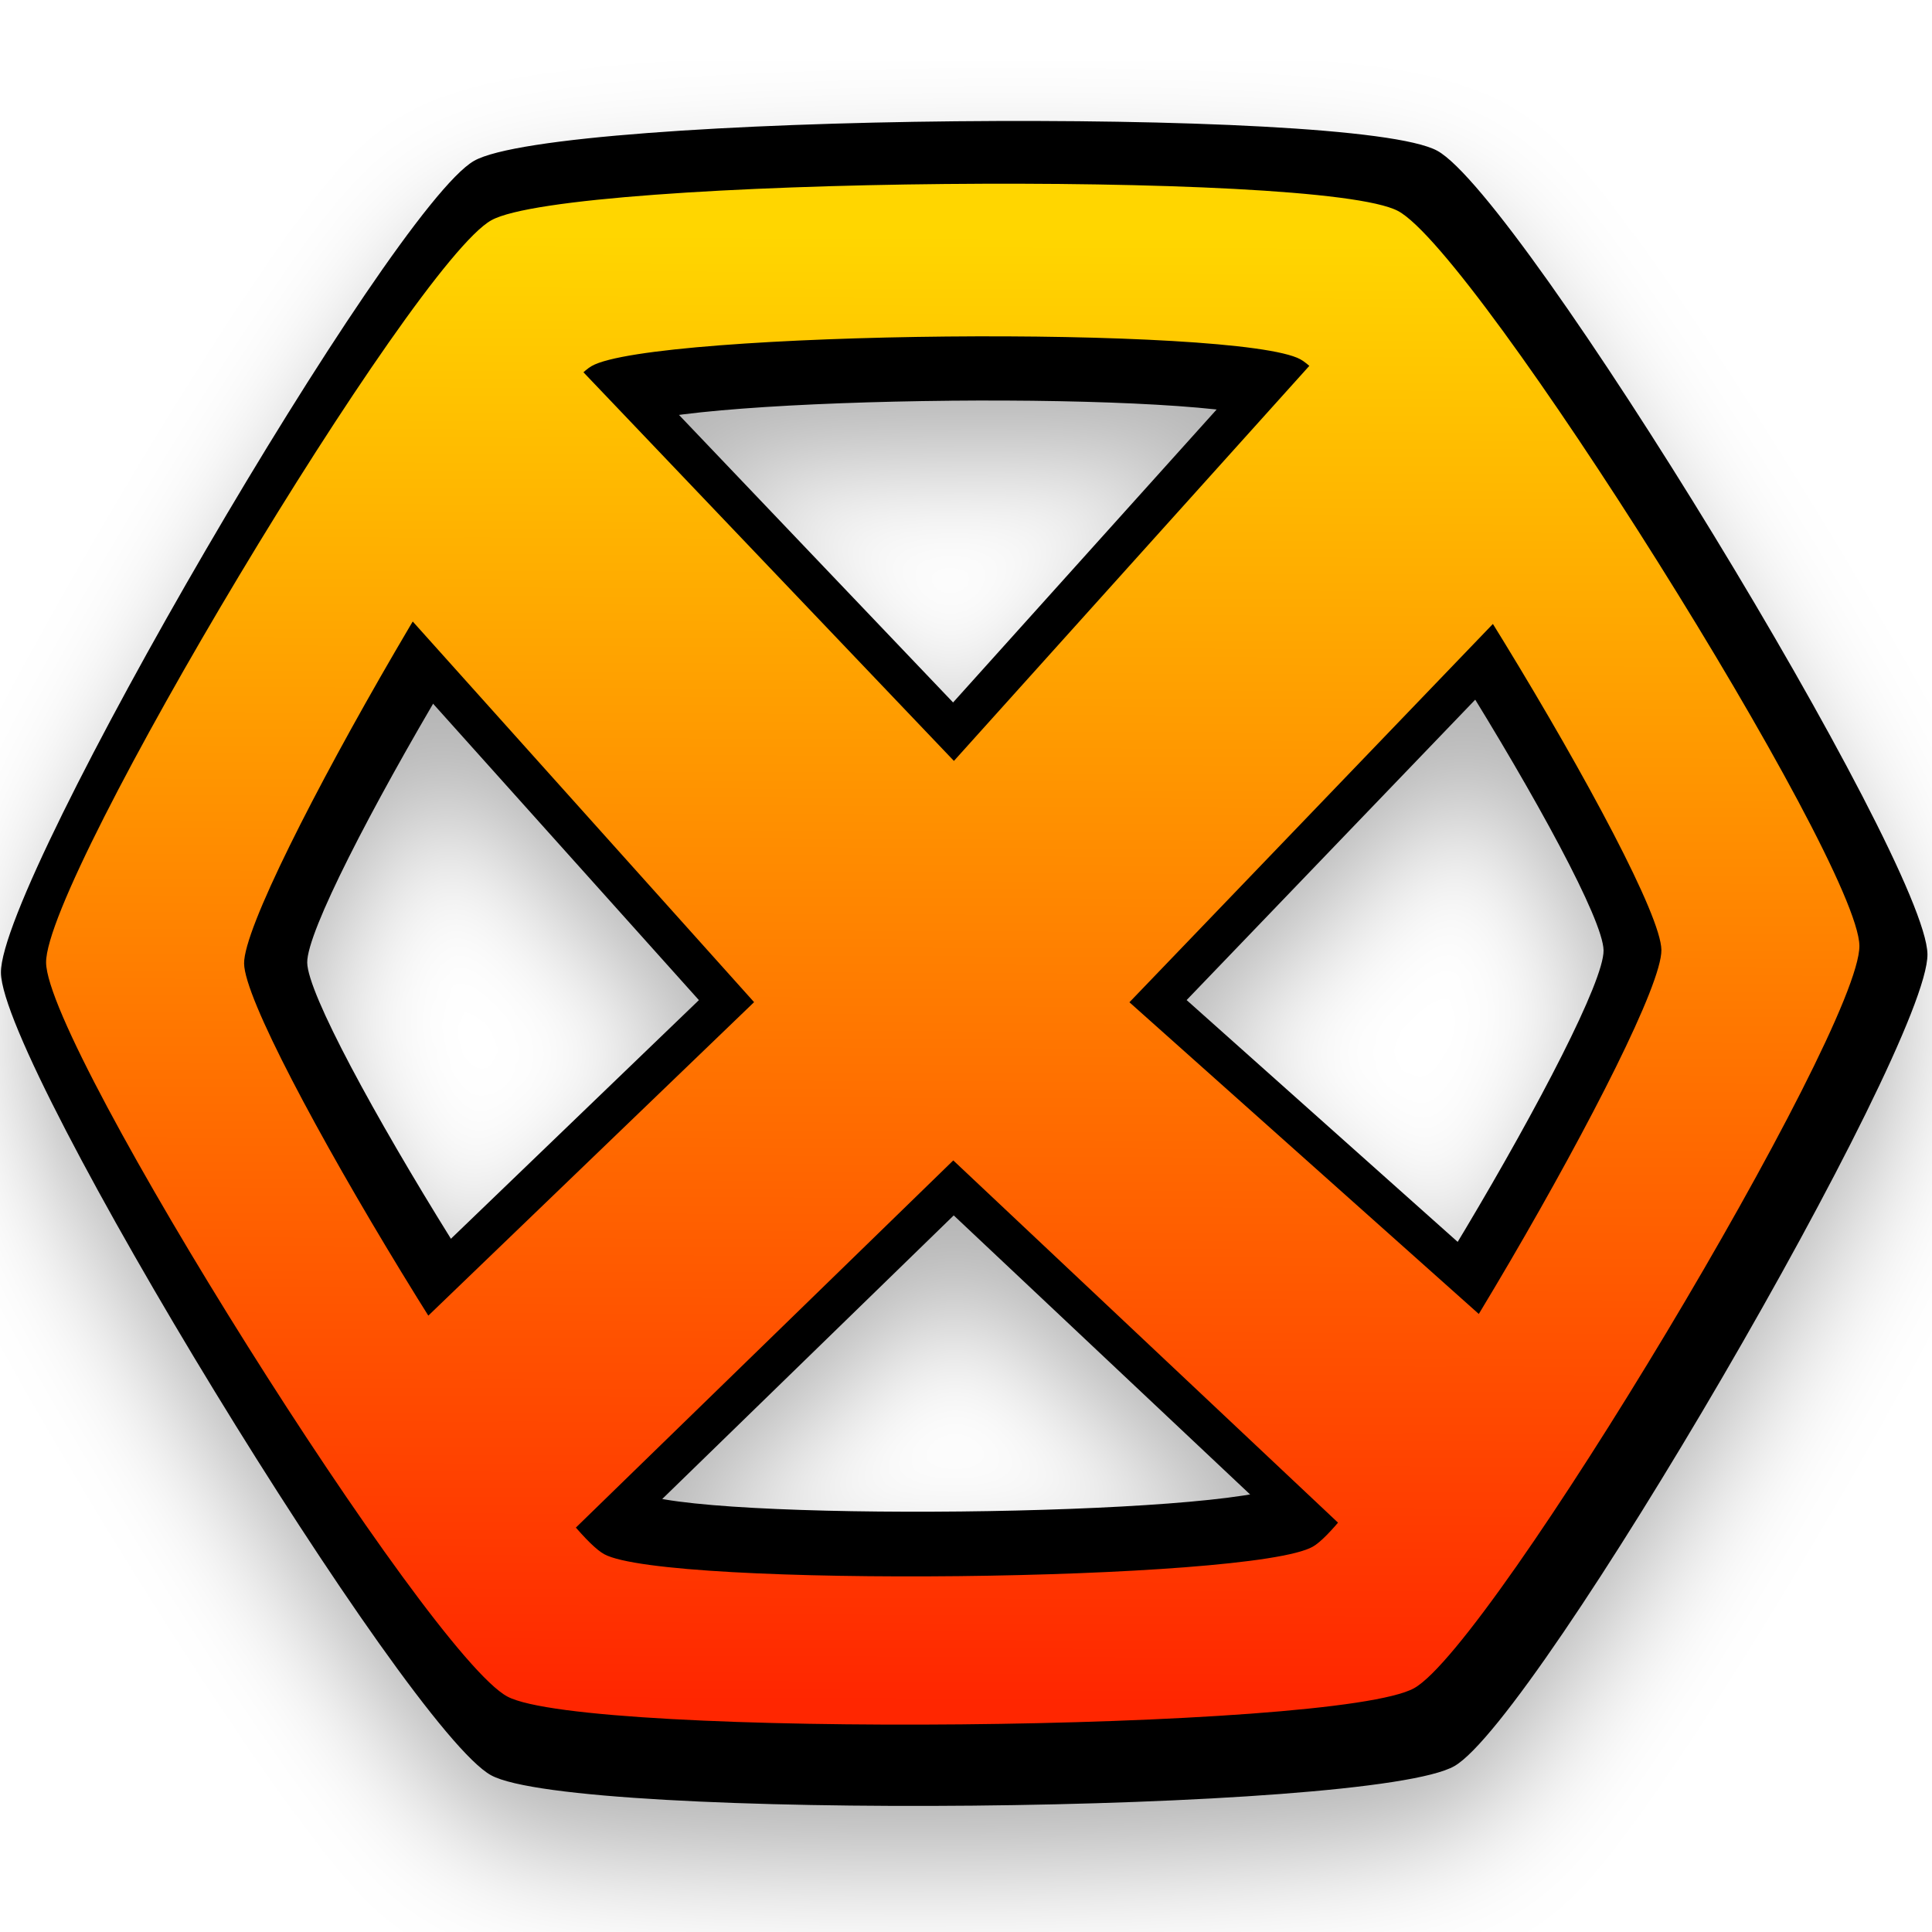
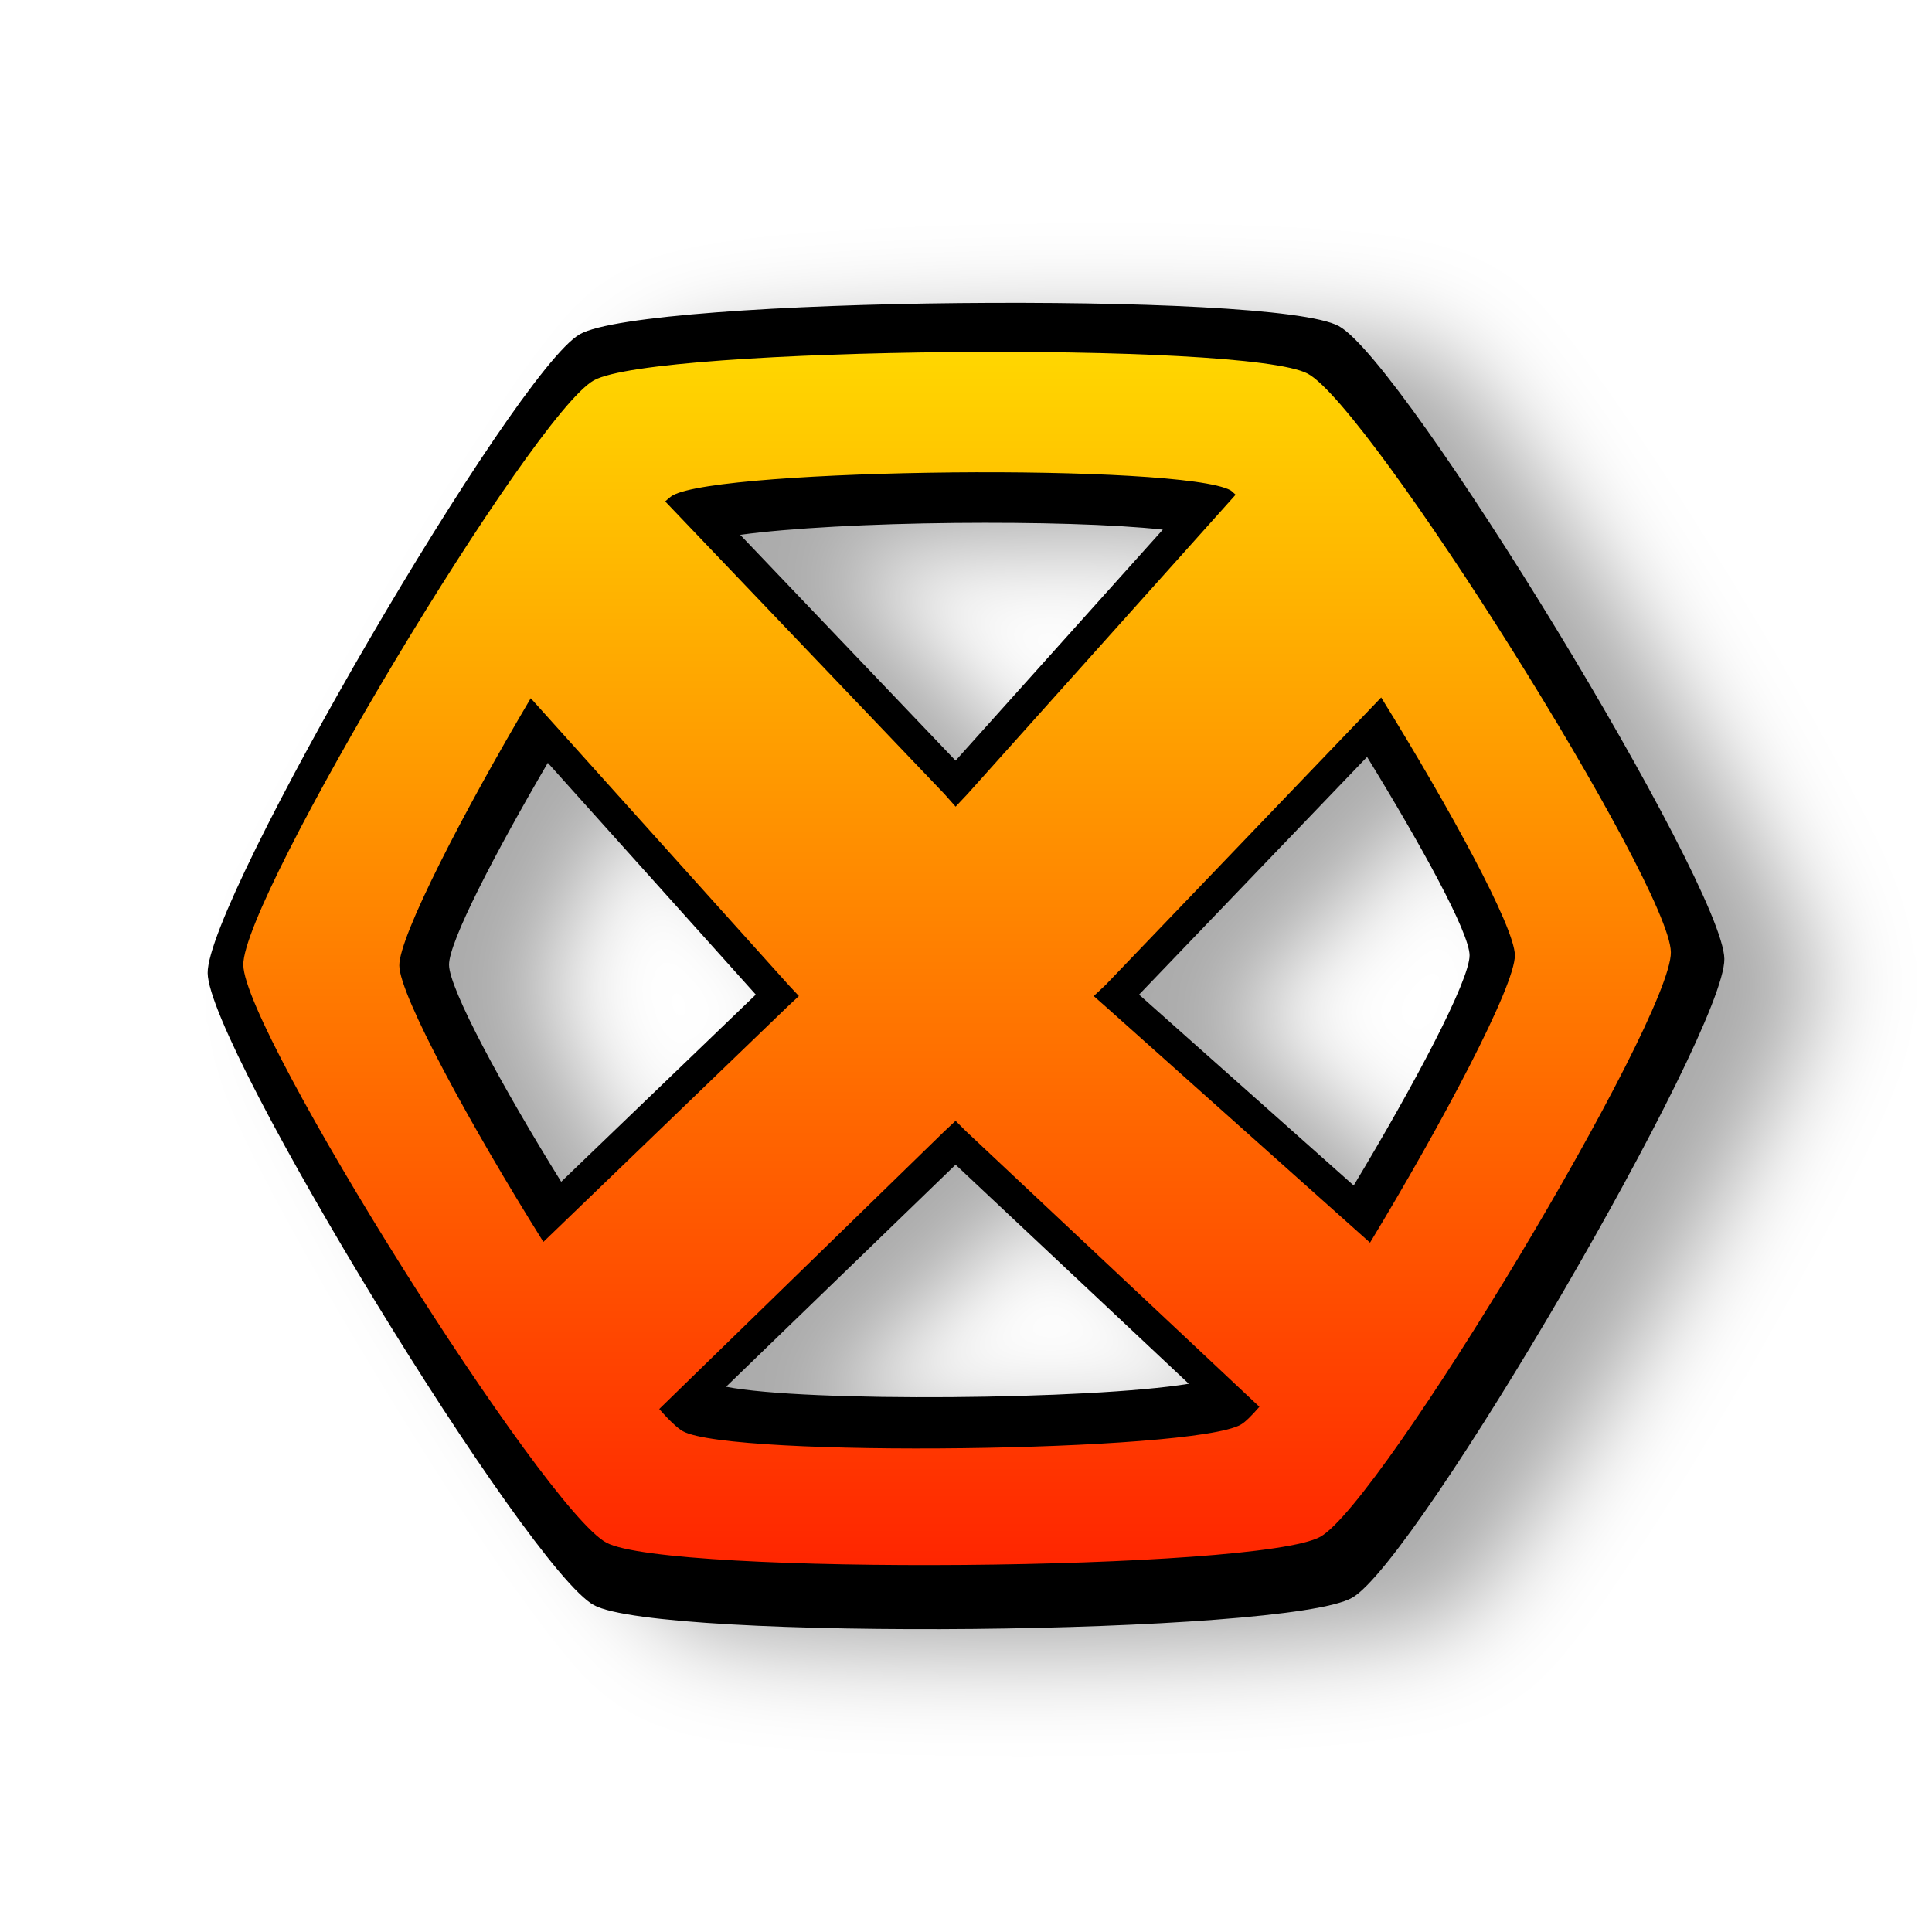
- <svg xmlns="http://www.w3.org/2000/svg" xmlns:xlink="http://www.w3.org/1999/xlink" version="1.0" id="svg2" height="64" width="64">
-   <defs id="defs4">
-     <linearGradient id="linearGradient2289">
-       <stop style="stop-color:#ff2600;stop-opacity:1;" offset="0" id="stop2291" />
-       <stop style="stop-color:#ffd600;stop-opacity:1;" offset="1" id="stop2293" />
+ <svg xmlns="http://www.w3.org/2000/svg" xmlns:xlink="http://www.w3.org/1999/xlink" height="81.286" width="81.286">
+   <defs>
+     <linearGradient id="hexchatGradient" x1="0" y1="1" x2="0" y2="0">
+       <stop id="hgRedStop" offset="0" style="stop-color: #FF2600; stop-opacity: 1;" />
+       <stop id="hgYellowStop" offset="1" style="stop-color: #FFD600; stop-opacity: 1;" />
    </linearGradient>
-     <linearGradient xlink:href="#linearGradient2289" id="linearGradient1335" gradientUnits="userSpaceOnUse" gradientTransform="matrix(0.545166,0,0,0.544959,0.186963,35.29511)" x1="16.889" y1="77.797" x2="72.349" y2="20.593" />
-     <linearGradient xlink:href="#linearGradient2289" id="linearGradient1337" gradientUnits="userSpaceOnUse" gradientTransform="matrix(0.545166,0,0,0.544959,0.186963,35.29511)" x1="16.889" y1="77.797" x2="16.889" y2="19.001" />
-     <linearGradient xlink:href="#linearGradient2289" id="linearGradient1317" gradientUnits="userSpaceOnUse" gradientTransform="matrix(0.735969,0,0,0.735801,-2.052758,-16.66733)" x1="16.889" y1="77.797" x2="72.349" y2="20.593" />
-     <linearGradient xlink:href="#linearGradient2289" id="linearGradient1319" gradientUnits="userSpaceOnUse" gradientTransform="matrix(0.735969,0,0,0.735801,-2.052758,-16.66733)" x1="16.889" y1="77.797" x2="16.889" y2="19.001" />
-     <linearGradient xlink:href="#linearGradient2289" id="linearGradient1320" gradientUnits="userSpaceOnUse" gradientTransform="matrix(0.735969,0,0,0.735801,-2.172329,-1.111016)" x1="16.889" y1="77.797" x2="72.349" y2="20.593" />
-     <linearGradient xlink:href="#linearGradient2289" id="linearGradient1322" gradientUnits="userSpaceOnUse" gradientTransform="matrix(0.735969,0,0,0.735801,-2.172329,-1.111016)" x1="16.889" y1="77.797" x2="16.889" y2="19.001" />
-     <linearGradient xlink:href="#linearGradient2289" id="linearGradient2997" gradientUnits="userSpaceOnUse" gradientTransform="matrix(0.735969,0,0,0.735801,-160.1066,-7.191406)" x1="130.267" y1="78.743" x2="129.208" y2="25.771" />
-     <linearGradient xlink:href="#linearGradient2289" id="linearGradient3011" x1="34.622" y1="53.509" x2="34.467" y2="5.489" gradientUnits="userSpaceOnUse" />
-     <linearGradient xlink:href="#linearGradient2289" id="linearGradient3030" gradientUnits="userSpaceOnUse" x1="34.622" y1="53.509" x2="34.467" y2="5.489" />
-     <linearGradient xlink:href="#linearGradient2289" id="linearGradient3070" gradientUnits="userSpaceOnUse" x1="34.622" y1="53.509" x2="34.467" y2="5.489" gradientTransform="matrix(0.9989493,0,0,0.9754913,-3.182906,4.465557)" />
-     <filter id="filter3281" style="color-interpolation-filters:sRGB;">
-       <feFlood id="feFlood3283" flood-opacity="0.33" flood-color="rgb(0,0,0)" result="flood" />
-       <feComposite id="feComposite3285" in2="SourceGraphic" in="flood" operator="in" result="composite1" />
-       <feGaussianBlur id="feGaussianBlur3287" in="composite" stdDeviation="2" result="blur" />
-       <feOffset id="feOffset3289" dx="4" dy="1" result="offset" />
-       <feComposite id="feComposite3291" in2="offset" in="SourceGraphic" operator="over" result="composite2" />
-     </filter>
-     <filter id="filter3293" style="color-interpolation-filters:sRGB;">
-       <feFlood id="feFlood3295" flood-opacity="0.33" flood-color="rgb(0,0,0)" result="flood" />
-       <feComposite id="feComposite3297" in2="SourceGraphic" in="flood" operator="in" result="composite1" />
-       <feGaussianBlur id="feGaussianBlur3299" in="composite" stdDeviation="2" result="blur" />
-       <feOffset id="feOffset3301" dx="4" dy="1" result="offset" />
-       <feComposite id="feComposite3303" in2="offset" in="SourceGraphic" operator="over" result="composite2" />
-     </filter>
-     <linearGradient xlink:href="#linearGradient2289" id="linearGradient4089" x1="99.349" y1="59.934" x2="100.409" y2="10.613" gradientUnits="userSpaceOnUse" />
-     <linearGradient xlink:href="#linearGradient2289" id="linearGradient4093" gradientUnits="userSpaceOnUse" x1="99.349" y1="59.934" x2="100.409" y2="10.613" />
-     <linearGradient xlink:href="#linearGradient2289" id="linearGradient4096" gradientUnits="userSpaceOnUse" x1="99.349" y1="59.934" x2="100.409" y2="10.613" />
-     <linearGradient xlink:href="#linearGradient2289" id="linearGradient4098" gradientUnits="userSpaceOnUse" x1="99.349" y1="59.934" x2="100.409" y2="10.613" gradientTransform="translate(-70.00357,-2.298097)" />
-     <linearGradient xlink:href="#linearGradient2289-4" id="linearGradient4101" gradientUnits="userSpaceOnUse" gradientTransform="matrix(0.9496921,0,0,0.8932681,1.671696,2.702564)" x1="31.373" y1="60.112" x2="31.559" y2="5.69" />
-     <filter id="filter4111" style="color-interpolation-filters:sRGB;">
-       <feFlood id="feFlood4113" flood-opacity="0.33" flood-color="rgb(0,0,0)" result="flood" />
-       <feComposite id="feComposite4115" in2="SourceGraphic" in="flood" operator="in" result="composite1" />
-       <feGaussianBlur id="feGaussianBlur4117" in="composite" stdDeviation="2" result="blur" />
-       <feOffset id="feOffset4119" dx="4" dy="1" result="offset" />
-       <feComposite id="feComposite4121" in2="offset" in="SourceGraphic" operator="over" result="composite2" />
-     </filter>
-     <filter id="filter4123" style="color-interpolation-filters:sRGB;">
-       <feFlood id="feFlood4125" flood-opacity="0.33" flood-color="rgb(0,0,0)" result="flood" />
-       <feComposite id="feComposite4127" in2="SourceGraphic" in="flood" operator="in" result="composite1" />
-       <feGaussianBlur id="feGaussianBlur4129" in="composite" stdDeviation="2" result="blur" />
-       <feOffset id="feOffset4131" dx="4" dy="1" result="offset" />
-       <feComposite id="feComposite4133" in2="offset" in="SourceGraphic" operator="over" result="composite2" />
-     </filter>
-     <linearGradient y2="19.001" x2="16.889" y1="77.797" x1="16.889" gradientTransform="matrix(0.735969,0,0,0.735801,-2.172329,-1.111016)" gradientUnits="userSpaceOnUse" id="linearGradient1330" xlink:href="#linearGradient2289-4" />
-     <linearGradient y2="20.593" x2="72.349" y1="77.797" x1="16.889" gradientTransform="matrix(0.735969,0,0,0.735801,-2.172329,-1.111016)" gradientUnits="userSpaceOnUse" id="linearGradient1328" xlink:href="#linearGradient2289-4" />
-     <linearGradient y2="19.001" x2="16.889" y1="77.797" x1="16.889" gradientTransform="matrix(0.735969,0,0,0.735801,-2.172329,-1.111016)" gradientUnits="userSpaceOnUse" id="linearGradient1322-5" xlink:href="#linearGradient2289-4" />
-     <linearGradient y2="20.593" x2="72.349" y1="77.797" x1="16.889" gradientTransform="matrix(0.735969,0,0,0.735801,-2.172329,-1.111016)" gradientUnits="userSpaceOnUse" id="linearGradient1320-4" xlink:href="#linearGradient2289-4" />
-     <linearGradient y2="19.001" x2="16.889" y1="77.797" x1="16.889" gradientTransform="matrix(0.735969,0,0,0.735801,-2.052758,-16.66733)" gradientUnits="userSpaceOnUse" id="linearGradient1319-2" xlink:href="#linearGradient2289-4" />
-     <linearGradient y2="20.593" x2="72.349" y1="77.797" x1="16.889" gradientTransform="matrix(0.735969,0,0,0.735801,-2.052758,-16.66733)" gradientUnits="userSpaceOnUse" id="linearGradient1317-8" xlink:href="#linearGradient2289-4" />
-     <linearGradient y2="19.001" x2="16.889" y1="77.797" x1="16.889" gradientTransform="matrix(0.545166,0,0,0.544959,0.186963,35.29511)" gradientUnits="userSpaceOnUse" id="linearGradient1337-8" xlink:href="#linearGradient2289-4" />
-     <linearGradient y2="20.593" x2="72.349" y1="77.797" x1="16.889" gradientTransform="matrix(0.545166,0,0,0.544959,0.186963,35.29511)" gradientUnits="userSpaceOnUse" id="linearGradient1335-4" xlink:href="#linearGradient2289-4" />
-     <linearGradient id="linearGradient2289-4">
-       <stop id="stop2291-0" offset="0" style="stop-color:#ff2600;stop-opacity:1;" />
-       <stop id="stop2293-9" offset="1" style="stop-color:#ffd600;stop-opacity:1;" />
-     </linearGradient>
-     <linearGradient xlink:href="#linearGradient2289-4" id="linearGradient3133" gradientUnits="userSpaceOnUse" gradientTransform="matrix(0.5144562,0,0,0.5385659,7.347735,6.945013)" x1="46.882" y1="91.825" x2="47.225" y2="1.56" />
-     <linearGradient xlink:href="#linearGradient2289-4" id="linearGradient3136" gradientUnits="userSpaceOnUse" gradientTransform="matrix(0.5144562,0,0,0.5385659,-120.3871,-29.36044)" x1="16.889" y1="77.797" x2="72.349" y2="20.593" />
-     <filter id="filter3138" style="color-interpolation-filters:sRGB;">
-       <feFlood id="feFlood3140" flood-opacity="0.33" flood-color="rgb(0,0,0)" result="flood" />
-       <feComposite id="feComposite3142" in2="SourceGraphic" in="flood" operator="in" result="composite1" />
-       <feGaussianBlur id="feGaussianBlur3144" in="composite" stdDeviation="2" result="blur" />
-       <feOffset id="feOffset3146" dx="4" dy="1" result="offset" />
-       <feComposite id="feComposite3148" in2="offset" in="SourceGraphic" operator="over" result="composite2" />
-     </filter>
-     <filter id="filter3670" style="color-interpolation-filters:sRGB;">
-       <feFlood id="feFlood3672" flood-opacity="0.2" flood-color="rgb(0,0,0)" result="flood" />
-       <feComposite id="feComposite3674" in2="SourceGraphic" in="flood" operator="in" result="composite1" />
-       <feGaussianBlur id="feGaussianBlur3676" in="composite" stdDeviation="1.5" result="blur" />
-       <feOffset id="feOffset3678" dx="0" dy="4" result="offset" />
-       <feComposite id="feComposite3680" in2="offset" in="SourceGraphic" operator="over" result="fbSourceGraphic" />
-       <feColorMatrix result="fbSourceGraphicAlpha" in="fbSourceGraphic" values="0 0 0 -1 0 0 0 0 -1 0 0 0 0 -1 0 0 0 0 1 0" id="feColorMatrix3682" />
-       <feFlood id="feFlood3684" flood-opacity="0.2" flood-color="rgb(0,0,0)" result="flood" in="fbSourceGraphic" />
-       <feComposite id="feComposite3686" in2="fbSourceGraphic" in="flood" operator="in" result="composite1" />
-       <feGaussianBlur id="feGaussianBlur3688" in="composite" stdDeviation="1.5" result="blur" />
-       <feOffset id="feOffset3690" dx="0" dy="2" result="offset" />
-       <feComposite id="feComposite3692" in2="offset" in="fbSourceGraphic" operator="over" result="fbSourceGraphic" />
-       <feColorMatrix result="fbSourceGraphicAlpha" in="fbSourceGraphic" values="0 0 0 -1 0 0 0 0 -1 0 0 0 0 -1 0 0 0 0 1 0" id="feColorMatrix3706" />
-       <feFlood id="feFlood3708" flood-opacity="0.2" flood-color="rgb(255,255,255)" result="flood" in="fbSourceGraphic" />
-       <feComposite id="feComposite3710" in2="fbSourceGraphic" in="flood" operator="in" result="composite1" />
-       <feGaussianBlur id="feGaussianBlur3712" in="composite" stdDeviation="1" result="blur" />
-       <feOffset id="feOffset3714" dx="0" dy="1" result="offset" />
-       <feComposite id="feComposite3716" in2="offset" in="fbSourceGraphic" operator="over" result="fbSourceGraphic" />
-       <feColorMatrix result="fbSourceGraphicAlpha" in="fbSourceGraphic" values="0 0 0 -1 0 0 0 0 -1 0 0 0 0 -1 0 0 0 0 1 0" id="feColorMatrix3123" />
-       <feFlood id="feFlood3125" flood-opacity="0.2" flood-color="rgb(0,0,0)" result="flood" in="fbSourceGraphic" />
-       <feComposite id="feComposite3127" in2="fbSourceGraphic" in="flood" operator="in" result="composite1" />
-       <feGaussianBlur id="feGaussianBlur3129" in="composite" stdDeviation="1" result="blur" />
-       <feOffset id="feOffset3131" dx="0" dy="2" result="offset" />
-       <feComposite id="feComposite3133" in2="offset" in="fbSourceGraphic" operator="over" result="composite2" />
-     </filter>
-     <filter id="filter3135" style="color-interpolation-filters:sRGB;">
-       <feFlood id="feFlood3137" flood-opacity="0.2" flood-color="rgb(0,0,0)" result="flood" />
-       <feComposite id="feComposite3139" in2="SourceGraphic" in="flood" operator="in" result="composite1" />
-       <feGaussianBlur id="feGaussianBlur3141" in="composite" stdDeviation="1" result="blur" />
-       <feOffset id="feOffset3143" dx="0" dy="1" result="offset" />
-       <feComposite id="feComposite3145" in2="offset" in="SourceGraphic" operator="over" result="composite2" />
-     </filter>
-     <filter id="filter3183" style="color-interpolation-filters:sRGB;">
-       <feFlood id="feFlood3185" flood-opacity="0.3" flood-color="rgb(0,0,0)" result="flood" />
-       <feComposite id="feComposite3187" in2="SourceGraphic" in="flood" operator="in" result="composite1" />
-       <feGaussianBlur id="feGaussianBlur3189" in="composite" stdDeviation="2" result="blur" />
-       <feOffset id="feOffset3191" dx="0" dy="2" result="offset" />
-       <feComposite id="feComposite3193" in2="offset" in="SourceGraphic" operator="over" result="composite2" />
+     <filter id="dropshadow">
+       <feGaussianBlur stdDeviation="1.974" id="dropshadowGaussian" />
    </filter>
  </defs>
-   <g id="layer1">
-     <g id="g3663" style="filter:url(#filter3183)">
-       <path style="fill:#000000;fill-opacity:1;" d="m 31.405,8.746 c -6.272,0.058 -12.553,0.432 -13.735,1.076 C 15.305,11.11 4.151,29.329 4.178,31.86 c 0.028,2.531 11.587,20.544 13.98,21.787 2.393,1.243 25.106,1.038 27.471,-0.25 C 47.994,52.109 59.148,33.89 59.12,31.359 59.092,28.828 47.533,10.79 45.14,9.547 43.944,8.925 37.677,8.688 31.405,8.746 z m 0.054,4.528 c 4.904,-0.047 9.787,0.175 10.722,0.675 1.871,1 10.918,15.499 10.939,17.535 C 53.143,33.52 44.411,48.159 42.561,49.194 40.712,50.23 22.961,50.419 21.09,49.419 19.219,48.419 10.199,33.92 10.177,31.885 10.156,29.849 18.861,15.185 20.71,14.15 c 0.925,-0.518 5.845,-0.828 10.749,-0.875 z" id="path4107" />
-       <path transform="matrix(0.9789011,0,0,0.9896539,0.5262366,-1.315984)" style="fill:#000000;fill-opacity:1;" d="M 31.801,5.389 C 24.359,5.461 16.906,5.921 15.503,6.715 12.696,8.303 -0.539,30.767 -0.506,33.888 -0.473,37.009 13.243,59.22 16.082,60.753 18.921,62.286 45.874,62.033 48.68,60.445 51.486,58.857 64.721,36.392 64.688,33.271 64.655,30.151 50.939,7.909 48.1,6.376 46.68,5.609 39.243,5.317 31.801,5.389 z m 0.064,5.583 c 5.82,-0.058 11.613,0.216 12.723,0.833 2.22,1.233 12.955,19.111 12.981,21.621 0.026,2.51 -10.336,20.56 -12.53,21.837 -2.194,1.277 -23.259,1.511 -25.479,0.278 C 17.341,54.308 6.638,36.429 6.612,33.919 6.587,31.409 16.916,13.328 19.11,12.051 20.207,11.412 26.046,11.029 31.866,10.971 z" id="path4103" />
-       <path style="fill:url(#linearGradient3133);fill-opacity:1;fill-rule:evenodd;stroke:#000000;stroke-width:1.316;stroke-linecap:butt;stroke-linejoin:miter;stroke-miterlimit:4;stroke-opacity:1;stroke-dasharray:none;" d="m 10.724,18.286 7.624,-7.935 13.238,13.887 12.493,-13.887 8.577,7.935 -14.295,14.879 13.342,11.903 -6.671,6.943 L 31.586,39.351 18.574,52.01 11.677,45.086 24.066,33.164 10.724,18.286 z" id="path2297" />
-       <path id="path3305" d="M 31.294,6.095 C 24.437,6.16 17.569,6.577 16.277,7.296 13.691,8.733 1.496,29.064 1.527,31.888 1.557,34.713 14.195,54.815 16.811,56.202 19.427,57.59 44.259,57.36 46.845,55.923 49.43,54.486 61.625,34.155 61.595,31.33 61.564,28.506 48.926,8.376 46.311,6.989 45.003,6.295 38.151,6.03 31.294,6.095 z m 0.059,5.053 c 5.362,-0.052 10.7,0.196 11.723,0.754 2.045,1.116 11.936,17.296 11.96,19.568 0.024,2.272 -9.523,18.608 -11.545,19.764 -2.022,1.156 -21.43,1.367 -23.475,0.251 C 17.971,50.368 8.109,34.188 8.086,31.916 8.062,29.645 17.579,13.281 19.601,12.125 c 1.011,-0.578 6.39,-0.925 11.752,-0.977 z" style="fill:url(#linearGradient4101);fill-opacity:1;" />
-       <path id="path3077" d="M 14.64,55.683 C 9.697,47.361 2.895,35.734 2.942,35.687 c 0.031,-0.031 0.502,0.289 1.047,0.712 0.544,0.423 1.041,0.769 1.104,0.769 0.063,0 2.633,4.277 5.711,9.503 l 5.597,9.503 2.159,0.007 2.159,0.007 -0.344,-0.585 C 20.187,55.283 17.304,50.519 13.968,45.017 10.633,39.515 7.904,34.929 7.904,34.826 c 0,-0.104 0.246,-0.593 0.546,-1.087 0.3,-0.494 0.546,-0.942 0.546,-0.995 0,-0.053 -0.279,-0.097 -0.62,-0.097 -0.851,0 -1.095,-0.488 -1.095,-2.185 0,-1.907 -0.048,-1.868 2.305,-1.87 l 1.982,-0.002 1.052,-1.722 c 0.579,-0.947 1.052,-1.786 1.052,-1.864 0,-0.079 -0.83,-0.162 -1.844,-0.187 l -1.844,-0.044 4.481,-7.328 4.481,-7.328 12.467,-0.04 12.467,-0.04 0.518,0.855 0.518,0.855 2.336,0.043 2.336,0.043 2.743,4.521 c 1.508,2.487 4.136,6.819 5.839,9.627 1.703,2.808 3.158,5.106 3.232,5.106 0.257,0 0.132,-0.394 -0.411,-1.294 -0.3,-0.497 -0.545,-0.936 -0.545,-0.974 0,-0.039 0.311,-0.07 0.691,-0.07 0.575,0 0.699,-0.053 0.741,-0.318 0.036,-0.23 0.273,0.062 0.855,1.052 0.703,1.197 0.78,1.41 0.61,1.682 -0.107,0.171 -0.378,0.628 -0.602,1.013 l -0.407,0.702 0.534,0.857 c 0.294,0.472 0.536,0.95 0.537,1.064 0.002,0.113 -3.099,5.323 -6.89,11.576 l -6.893,11.37 -16.877,0 -16.877,0 -1.227,-2.066 z" style="fill:none;" />
-     </g>
-   </g>
+   <use xlink:href="#outline" x="4" y="1" style="filter:url(#dropshadow); opacity: 0.33;" />
+   <path style="fill: #000000; fill-opacity: 1;" d="m 40.362,12.752 c -7.285,0.071 -14.595,0.527 -15.969,1.312 -2.747,1.571 -15.689,23.786 -15.656,26.875 0.032,3.089 13.471,25.077 16.25,26.594 2.779,1.517 29.159,1.259 31.906,-0.312 2.747,-1.571 15.689,-23.786 15.656,-26.875 -0.032,-3.089 -13.44,-25.108 -16.219,-26.625 -1.39,-0.759 -8.683,-1.04 -15.969,-0.969 z m -0.188,9.25 c 3.387,-0.032 6.677,0.054 8.75,0.281 l -8.719,9.719 -9.062,-9.5 c 2.056,-0.283 5.521,-0.466 9.031,-0.5 z m 17.344,9.844 c 2.298,3.745 4.302,7.393 4.312,8.344 0.011,1.056 -2.358,5.507 -4.875,9.688 l -9.031,-8.031 z m -34.469,0.25 8.75,9.75 -8.188,7.875 c -2.482,-3.993 -4.708,-8.11 -4.719,-9.125 -0.01,-0.957 1.927,-4.688 4.156,-8.5 z m 17.156,16.906 9.812,9.219 c -4.111,0.673 -16.108,0.782 -19.469,0.125 z" id="outline" />
+   <path style="fill: url(#hexchatGradient); fill-opacity: 1;" d="m 39.987,14.814 c -6.857,0.065 -13.707,0.469 -15,1.188 -2.585,1.437 -14.78,21.769 -14.75,24.594 0.03,2.824 12.665,22.925 15.281,24.312 2.616,1.388 27.446,1.187 30.031,-0.25 2.585,-1.437 14.78,-21.769 14.75,-24.594 -0.03,-2.824 -12.665,-22.956 -15.281,-24.344 -1.308,-0.694 -8.174,-0.971 -15.031,-0.906 z m 0.062,5.062 c 5.362,-0.052 10.696,0.192 11.719,0.75 0.061,0.033 0.144,0.128 0.219,0.188 l -11.281,12.594 -0.5,0.531 -0.469,-0.531 -11.75,-12.312 c 0.109,-0.099 0.228,-0.202 0.312,-0.25 1.011,-0.578 6.388,-0.916 11.75,-0.969 z m 18.062,9.469 c 2.884,4.661 5.613,9.653 5.625,10.844 0.013,1.29 -3.065,7.088 -6.094,12.094 l -11.094,-9.906 -0.531,-0.469 0.5,-0.469 11.594,-12.094 z m -35.781,0.031 10.844,12.062 0.438,0.469 -0.469,0.438 -10.281,9.906 c -3.047,-4.866 -6.049,-10.368 -6.062,-11.625 -0.013,-1.216 2.689,-6.452 5.531,-11.25 z m 17.875,17.781 0.438,0.438 12.344,11.594 c -0.318,0.365 -0.587,0.639 -0.781,0.75 -2.022,1.156 -21.423,1.397 -23.469,0.281 -0.228,-0.125 -0.602,-0.478 -1,-0.938 l 12,-11.688 0.469,-0.438 z" id="coloredX" />
</svg>
